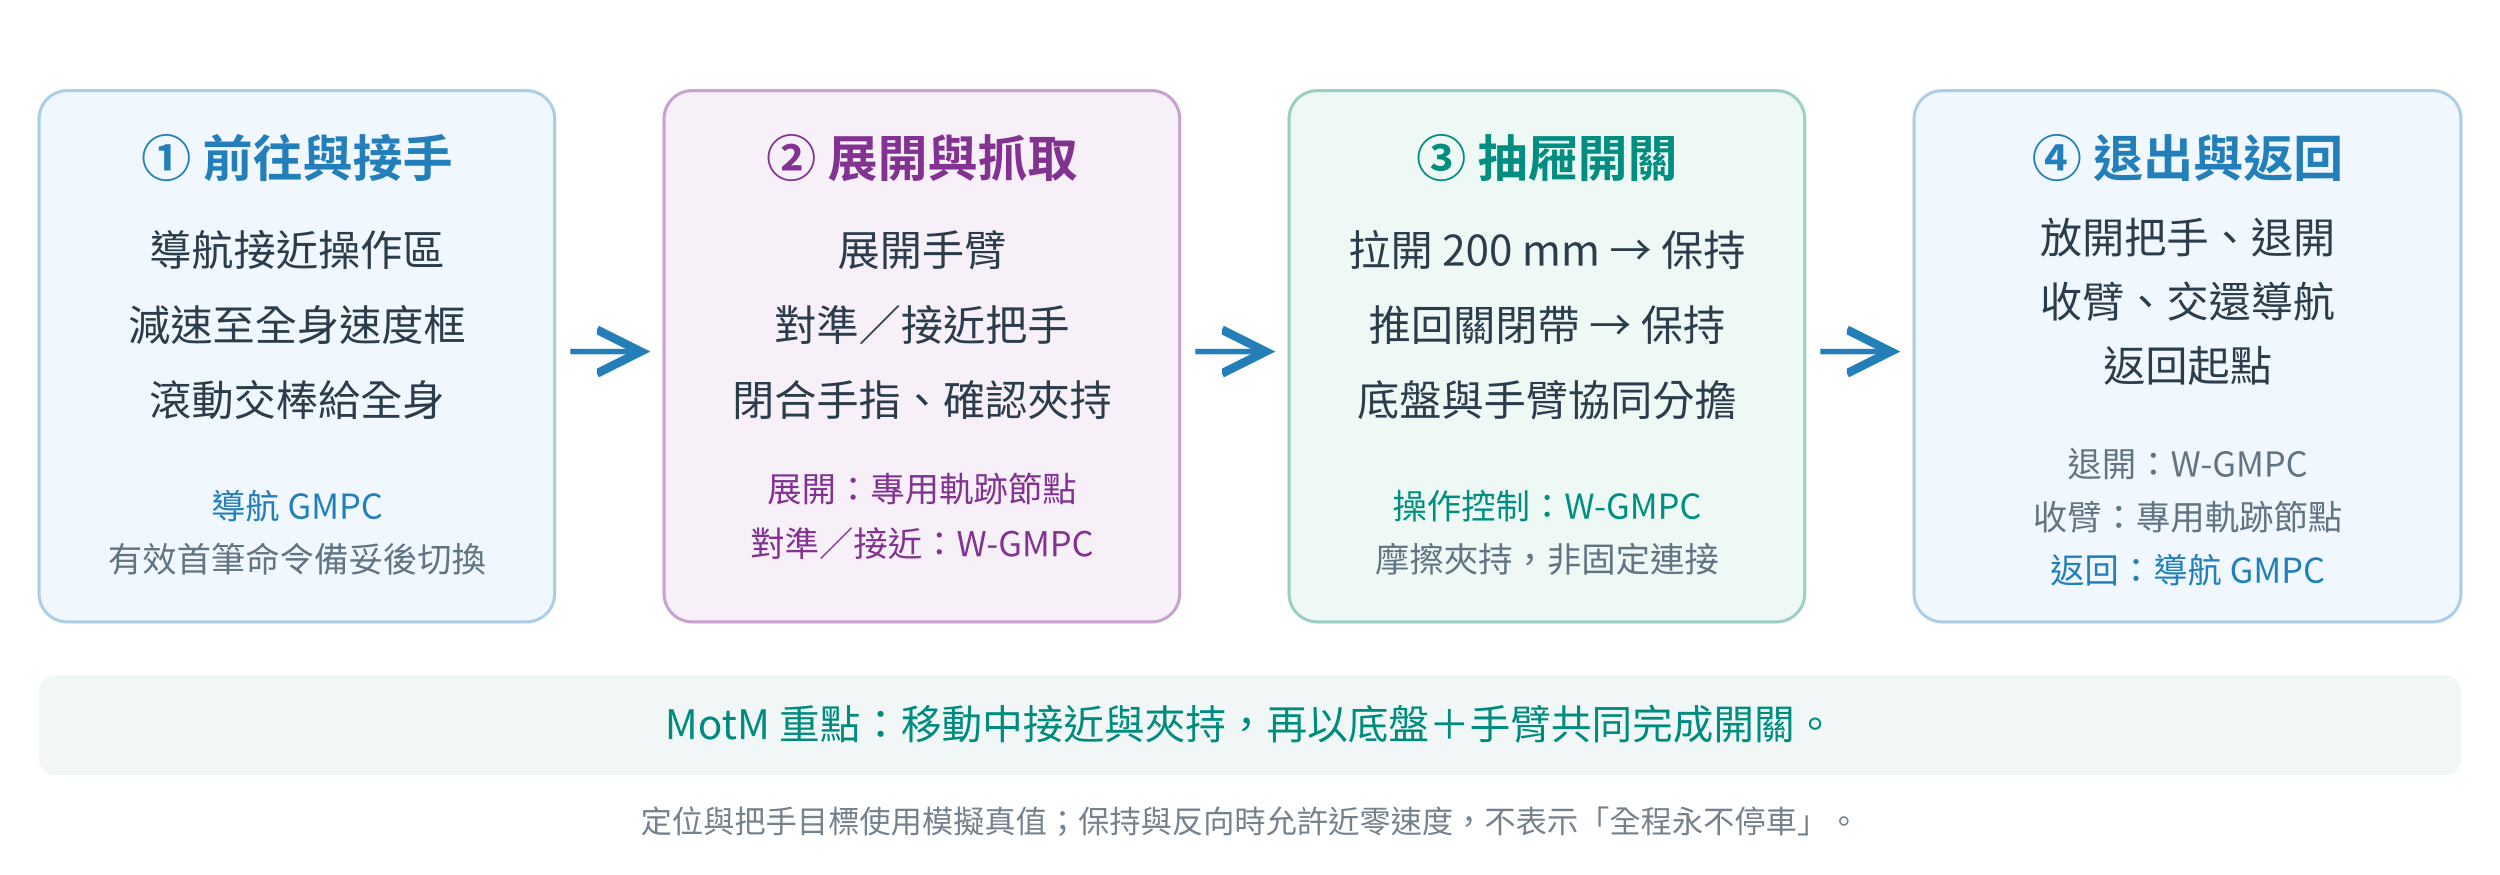
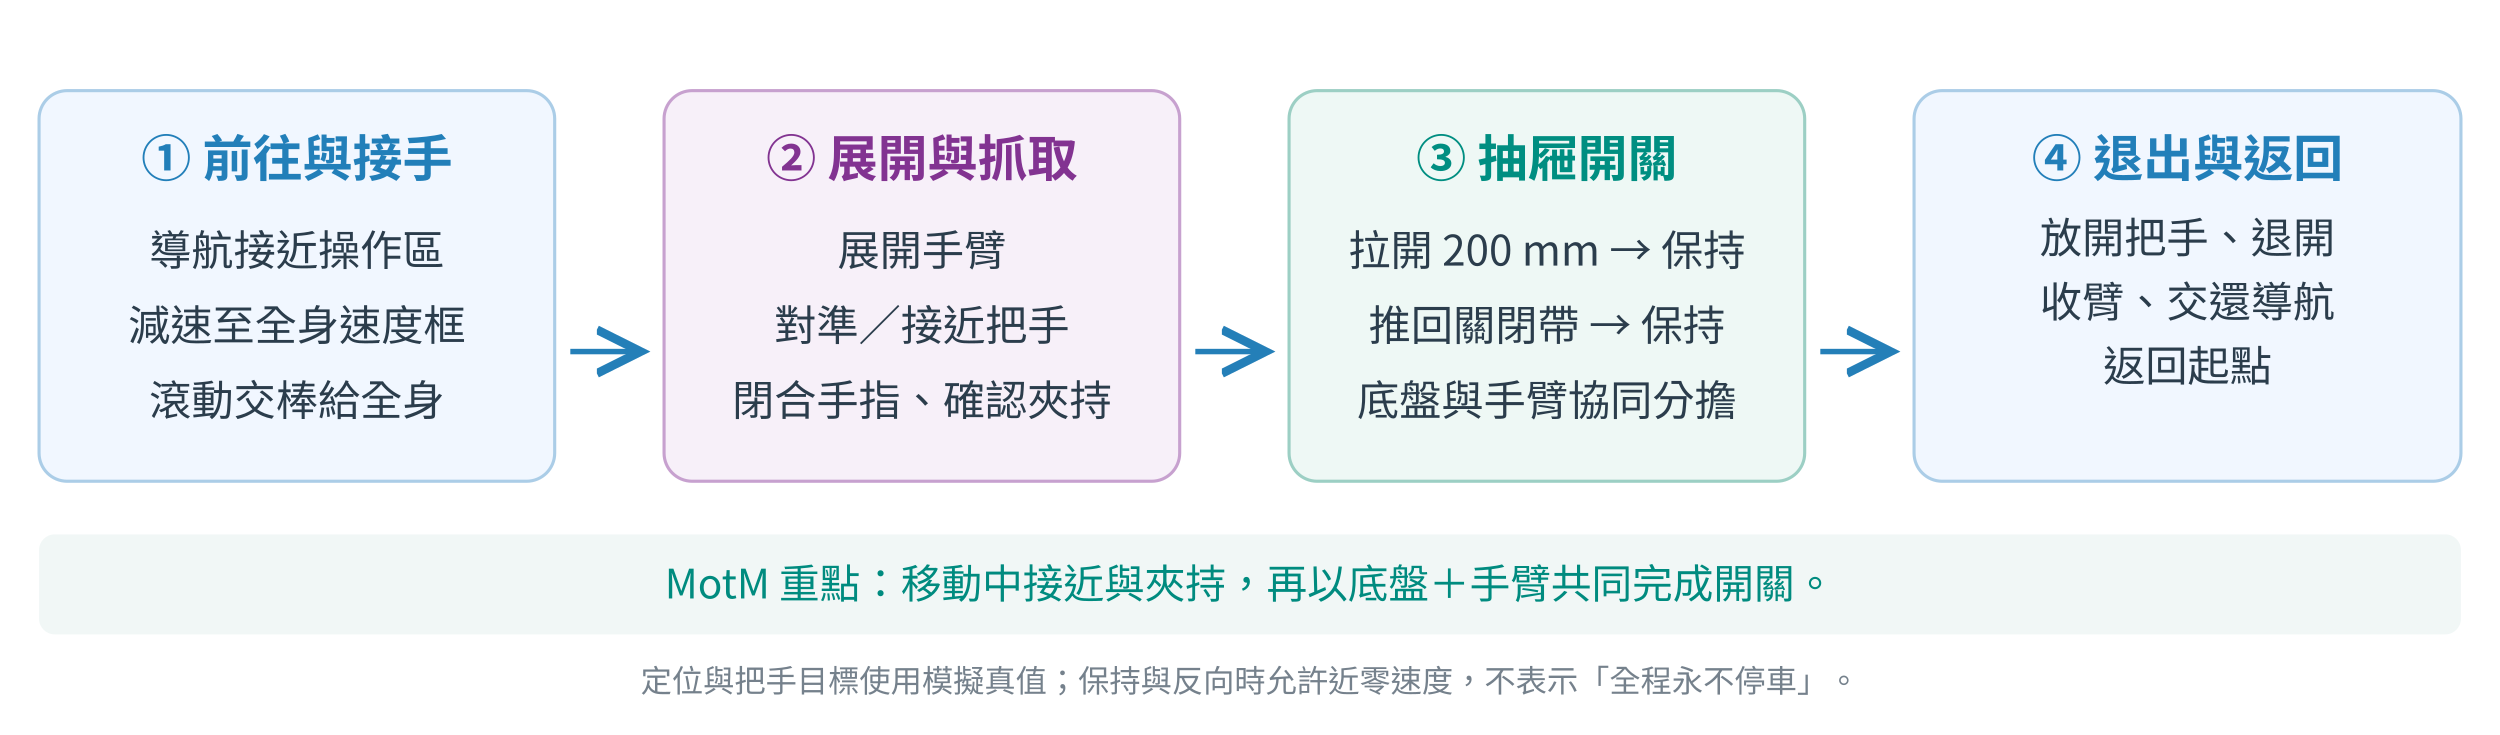
- <svg xmlns="http://www.w3.org/2000/svg" width="1600" height="560" viewBox="0 0 1600 560">
+ <svg xmlns="http://www.w3.org/2000/svg" width="1600" height="470" viewBox="0 0 1600 470">
  <defs>
    <marker id="arr" markerWidth="10" markerHeight="10" refX="8" refY="5" orient="auto">
      <path d="M0 1L8 5L0 9" fill="none" stroke="#247fb8" stroke-width="1.6" />
    </marker>
  </defs>
  <g font-family="Noto Sans CJK TC, Noto Sans CJK JP, sans-serif">
    <g stroke-width="2">
-       <rect x="25" y="58" width="330" height="340" rx="18" fill="#f1f7ff" stroke="#abcde7" />
-       <rect x="425" y="58" width="330" height="340" rx="18" fill="#f7f0f9" stroke="#c7a1cf" />
-       <rect x="825" y="58" width="330" height="340" rx="18" fill="#eef8f5" stroke="#9ccfc4" />
-       <rect x="1225" y="58" width="350" height="340" rx="18" fill="#f1f7ff" stroke="#abcde7" />
+       <rect x="25" y="58" width="330" height="250" rx="18" fill="#f1f7ff" stroke="#abcde7" />
+       <rect x="425" y="58" width="330" height="250" rx="18" fill="#f7f0f9" stroke="#c7a1cf" />
+       <rect x="825" y="58" width="330" height="250" rx="18" fill="#eef8f5" stroke="#9ccfc4" />
+       <rect x="1225" y="58" width="350" height="250" rx="18" fill="#f1f7ff" stroke="#abcde7" />
    </g>
    <g text-anchor="middle" font-size="32" font-weight="700">
      <text x="190" y="113" fill="#227fb9">① 前往與接手</text>
      <text x="590" y="113" fill="#823391">② 展開與抓取</text>
      <text x="990" y="113" fill="#008e81">③ 抽屜開關</text>
      <text x="1400" y="113" fill="#227fb9">④ 退出與返回</text>
    </g>
    <g text-anchor="middle" font-size="27" fill="#2b3d4c">
      <text x="190" y="170">導航接近操作區</text>
      <text x="190" y="218">減速至全身速度框</text>
      <text x="190" y="266">滾動交棒給全身</text>
      <text x="590" y="170">展開手臂</text>
      <text x="590" y="218">對準／接近把手</text>
      <text x="590" y="266">閉合手指、確認夾持</text>
      <text x="990" y="170">拉開 200 mm → 保持</text>
      <text x="990" y="218">推回關閉帶 → 保持</text>
      <text x="990" y="266">底盤與手臂協同分擔</text>
      <text x="1400" y="162">放開把手、退開</text>
      <text x="1400" y="203">收臂、交還導航</text>
      <text x="1400" y="244">返回起點</text>
    </g>
    <g fill="none" stroke="#247fb8" stroke-width="3.5" marker-end="url(#arr)">
      <path d="M365 225H410" />
      <path d="M765 225H810" />
      <path d="M1165 225H1210" />
    </g>
-     <g text-anchor="middle" font-size="22">
-       <text x="190" y="332" fill="#227fb9">導航 GMPC</text>
-       <text x="190" y="366" fill="#617484">有效首筆命令備妥後切換</text>
-       <text x="590" y="321" fill="#823391">展開：專用軌跡節點</text>
-       <text x="590" y="356" fill="#823391">對準／接近：W-GMPC</text>
-       <text x="990" y="332" fill="#008e81">操作控制：W-GMPC</text>
-       <text x="990" y="366" fill="#617484">摩擦夾持，非固定連接</text>
-       <text x="1400" y="305" fill="#617484">退開：W-GMPC</text>
-       <text x="1400" y="339" fill="#617484">收臂：專用軌跡節點</text>
-       <text x="1400" y="373" fill="#227fb9">返回：導航 GMPC</text>
-     </g>
-     <rect x="25" y="432" width="1550" height="64" rx="10" fill="#f1f7f6" />
-     <text x="800" y="473" text-anchor="middle" fill="#008b7f" font-size="26">MotM 重點：移動中接近與夾持，再以底盤＋手臂共同完成開關。</text>
-     <text x="800" y="533" text-anchor="middle" fill="#75818c" font-size="20">定位與把手目標使用模擬真值；保持與反向時允許近零速度，不表示「全程永不停車」。</text>
+     <rect x="25" y="342" width="1550" height="64" rx="10" fill="#f1f7f6" />
+     <text x="800" y="383" text-anchor="middle" fill="#008b7f" font-size="26">MotM 重點：移動中接近與夾持，再以底盤＋手臂共同完成開關。</text>
+     <text x="800" y="443" text-anchor="middle" fill="#75818c" font-size="20">定位與把手目標使用模擬真值；保持與反向時允許近零速度，不表示「全程永不停車」。</text>
  </g>
</svg>
